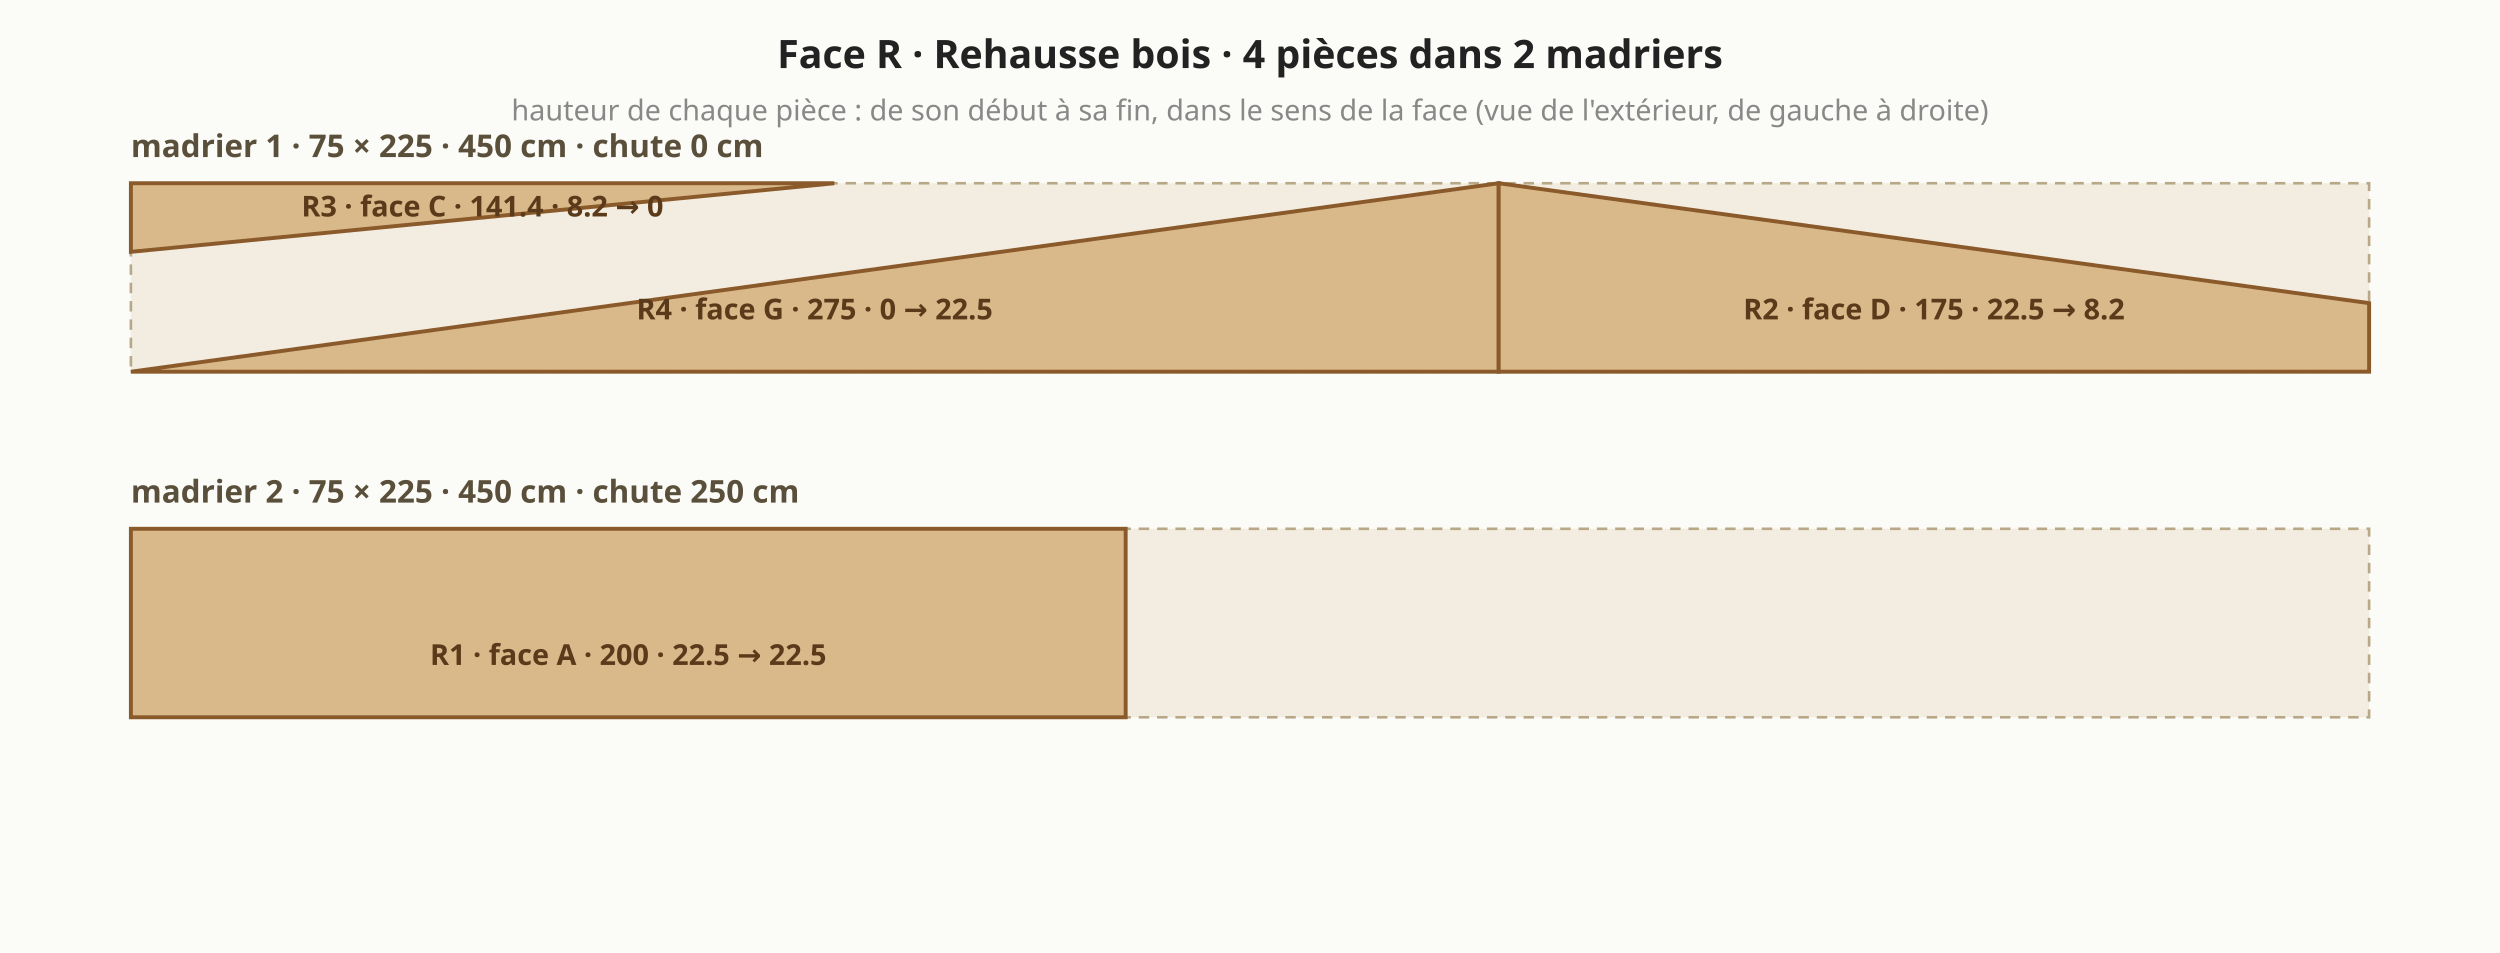
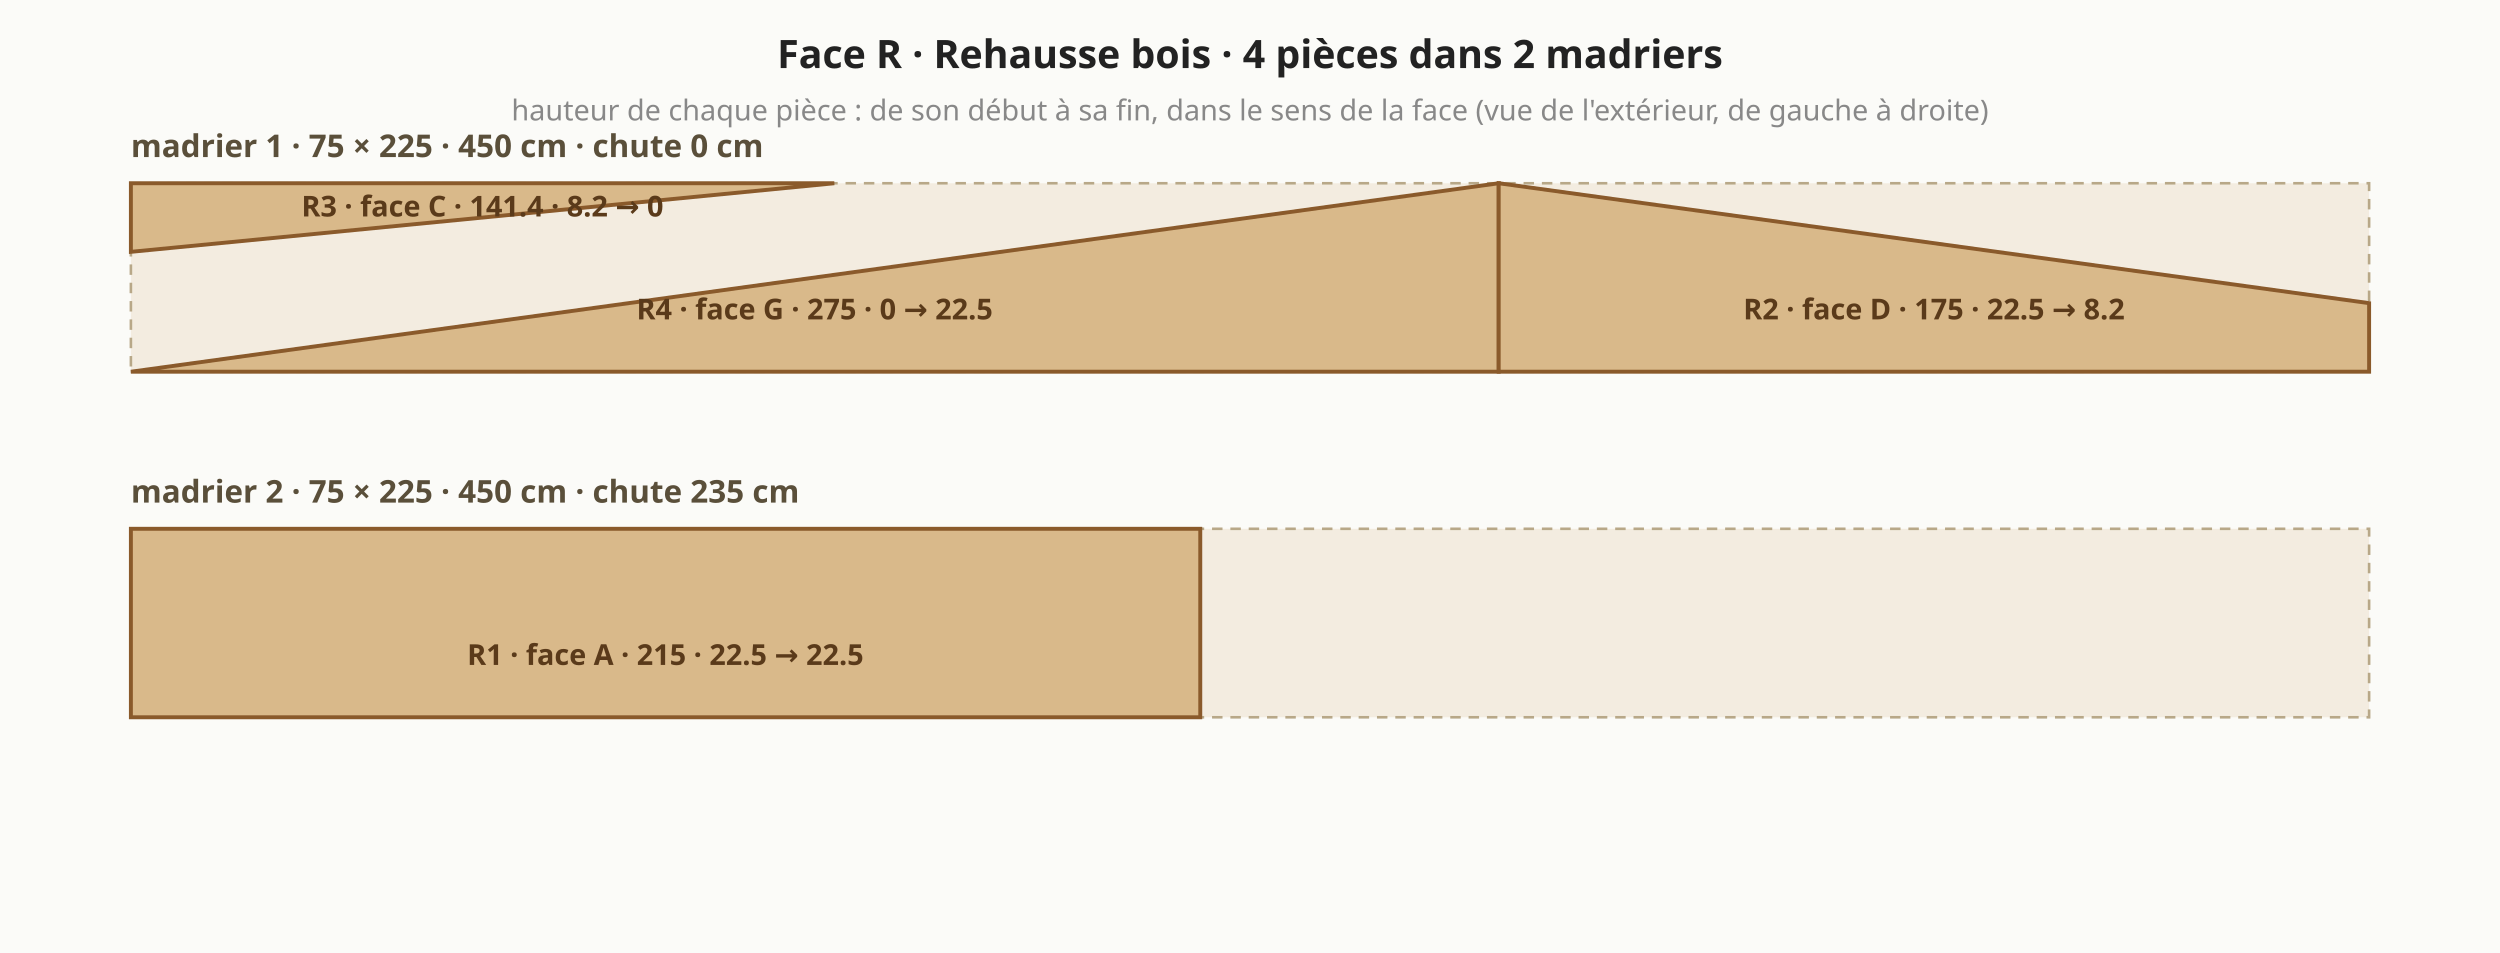
<svg xmlns="http://www.w3.org/2000/svg" viewBox="0 0 955 364" font-family="system-ui,sans-serif" font-size="13">
  <rect width="955" height="364" fill="#fbfbf8" />
  <text x="50.0" y="60.0" text-anchor="start" fill="#5a4f3a" font-size="12" font-weight="bold">madrier 1 · 75 × 225 · 450 cm · chute 0 cm</text>
  <polygon points="50.0,142.0 905.0,142.0 905.0,70.0 50.0,70.0" fill="#f3ece0" stroke="#b8a888" stroke-width="1" stroke-dasharray="4 3" />
  <polygon points="50.0,142.0 572.5,142.0 572.5,70.0 50.0,142.0" fill="#d9b98a" stroke="#8a5a2b" stroke-width="1.5" />
  <text x="311.2" y="122.0" text-anchor="middle" fill="#5a3a1a" font-size="11" font-weight="bold">R4 · face G · 275 · 0 → 22.5</text>
  <polygon points="50.0,70.0 318.7,70.0 318.7,70.0 50.0,96.2" fill="#d9b98a" stroke="#8a5a2b" stroke-width="1.5" />
  <text x="184.3" y="82.7" text-anchor="middle" fill="#5a3a1a" font-size="11" font-weight="bold">R3 · face C · 141.4 · 8.2 → 0</text>
  <polygon points="572.5,142.0 905.0,142.0 905.0,115.8 572.5,70.0" fill="#d9b98a" stroke="#8a5a2b" stroke-width="1.5" />
  <text x="738.8" y="122.0" text-anchor="middle" fill="#5a3a1a" font-size="11" font-weight="bold">R2 · face D · 175 · 22.5 → 8.2</text>
-   <text x="50.0" y="192.0" text-anchor="start" fill="#5a4f3a" font-size="12" font-weight="bold">madrier 2 · 75 × 225 · 450 cm · chute 250 cm</text>
+   <text x="50.0" y="192.0" text-anchor="start" fill="#5a4f3a" font-size="12" font-weight="bold">madrier 2 · 75 × 225 · 450 cm · chute 235 cm</text>
  <polygon points="50.0,274.0 905.0,274.0 905.0,202.0 50.0,202.0" fill="#f3ece0" stroke="#b8a888" stroke-width="1" stroke-dasharray="4 3" />
-   <polygon points="50.0,274.0 430.0,274.0 430.0,202.0 50.0,202.0" fill="#d9b98a" stroke="#8a5a2b" stroke-width="1.5" />
-   <text x="240.0" y="254.0" text-anchor="middle" fill="#5a3a1a" font-size="11" font-weight="bold">R1 · face A · 200 · 22.5 → 22.5</text>
+   <polygon points="50.0,274.0 458.5,274.0 458.5,202.0 50.0,202.0" fill="#d9b98a" stroke="#8a5a2b" stroke-width="1.5" />
+   <text x="254.2" y="254.0" text-anchor="middle" fill="#5a3a1a" font-size="11" font-weight="bold">R1 · face A · 215 · 22.5 → 22.5</text>
  <text x="477.5" y="26.0" text-anchor="middle" fill="#222" font-size="15" font-weight="bold">Face R · Rehausse bois · 4 pièces dans 2 madriers</text>
  <text x="477.5" y="46.0" text-anchor="middle" fill="#888" font-size="11" font-weight="normal">hauteur de chaque pièce : de son début à sa fin, dans le sens de la face (vue de l'extérieur, de gauche à droite)</text>
</svg>
